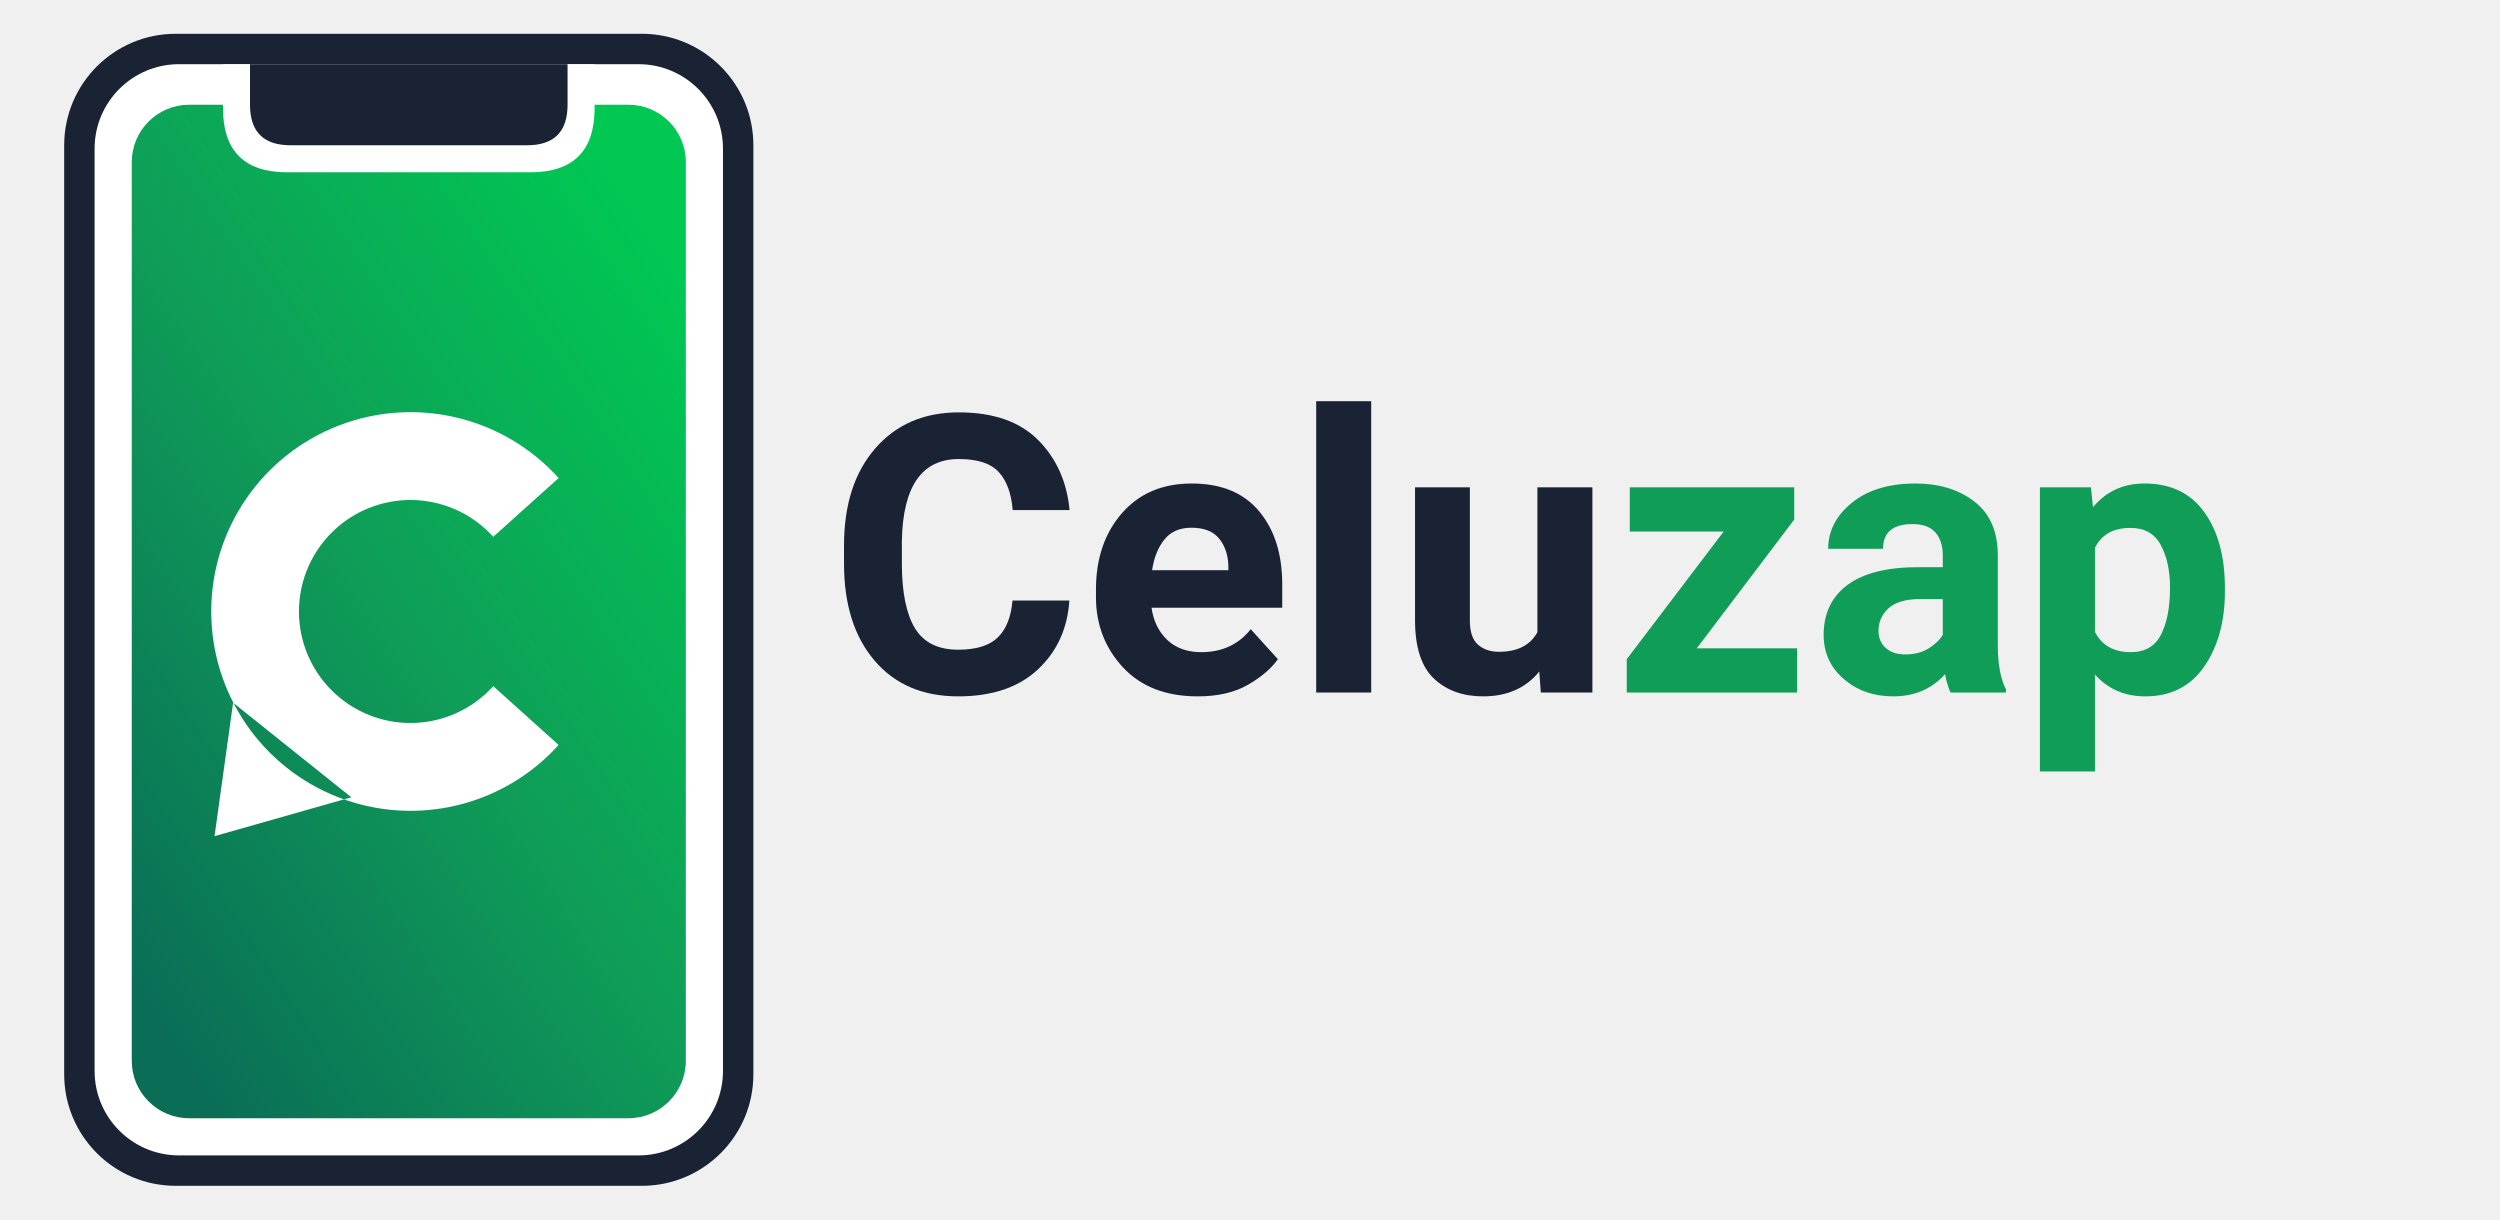
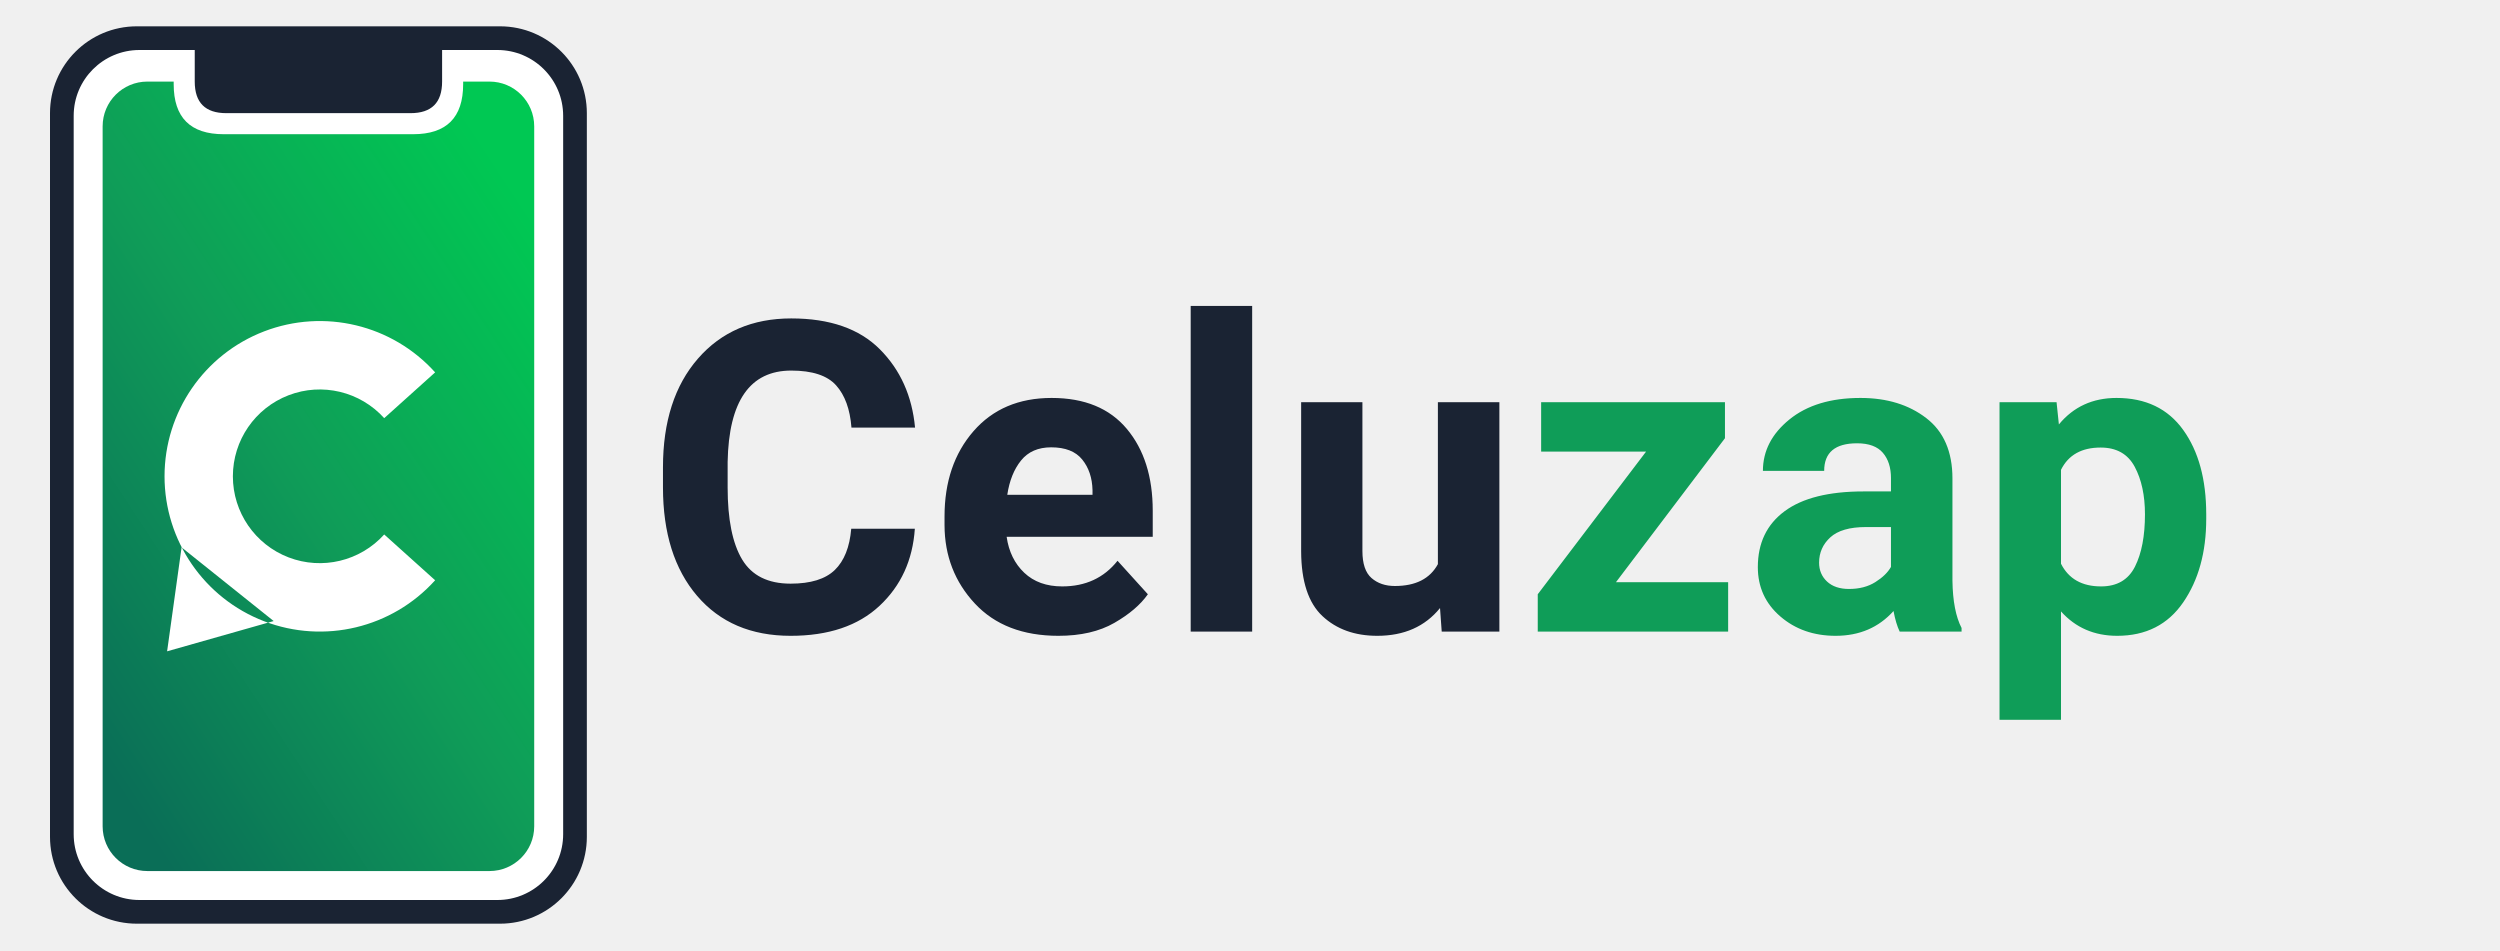
- <svg xmlns="http://www.w3.org/2000/svg" viewBox="270 150 1480 722" width="1480" height="722" role="img" aria-label="Celuzap">
+ <svg xmlns="http://www.w3.org/2000/svg" viewBox="270 150 1900 722" width="1900" height="722" role="img" aria-label="Celuzap">
  <defs>
    <linearGradient id="verde" x1="0.85" y1="0.05" x2="0.1" y2="0.95">
      <stop offset="0" stop-color="#00C853" />
      <stop offset="0.5" stop-color="#0F9D58" />
      <stop offset="1" stop-color="#0A6E57" />
    </linearGradient>
  </defs>
  <rect x="308" y="170" width="408" height="682" rx="66" fill="#1A2333" />
  <rect x="326" y="188" width="372" height="646" rx="50" fill="#fff" />
  <rect x="348" y="212" width="328" height="600" rx="34" fill="url(#verde)" />
  <path d="M402 188 H622 V214 Q622 252 584 252 H440 Q402 252 402 214 Z" fill="#fff" />
  <path d="M418 188 H606 V212 Q606 236 582 236 H442 Q418 236 418 212 Z" fill="#1A2333" />
  <path d="M600.7 433.0 A118 118 0 1 0 600.7 591.0 L562.0 556.2 A66 66 0 1 1 562.0 467.8 Z M408 566 L397 645 L478 622 Z" fill="#fff" fill-rule="evenodd" />
-   <text x="760" y="560" font-family="'Segoe UI',system-ui,-apple-system,Roboto,Arial,sans-serif" font-size="230" font-weight="700" fill="#1A2333">Celu<tspan fill="#0F9D58">zap</tspan>
+   <text x="760" y="630" font-family="'Segoe UI',system-ui,-apple-system,Roboto,Arial,sans-serif" font-size="330" font-weight="700" fill="#1A2333">Celu<tspan fill="#0F9D58">zap</tspan>
  </text>
</svg>
